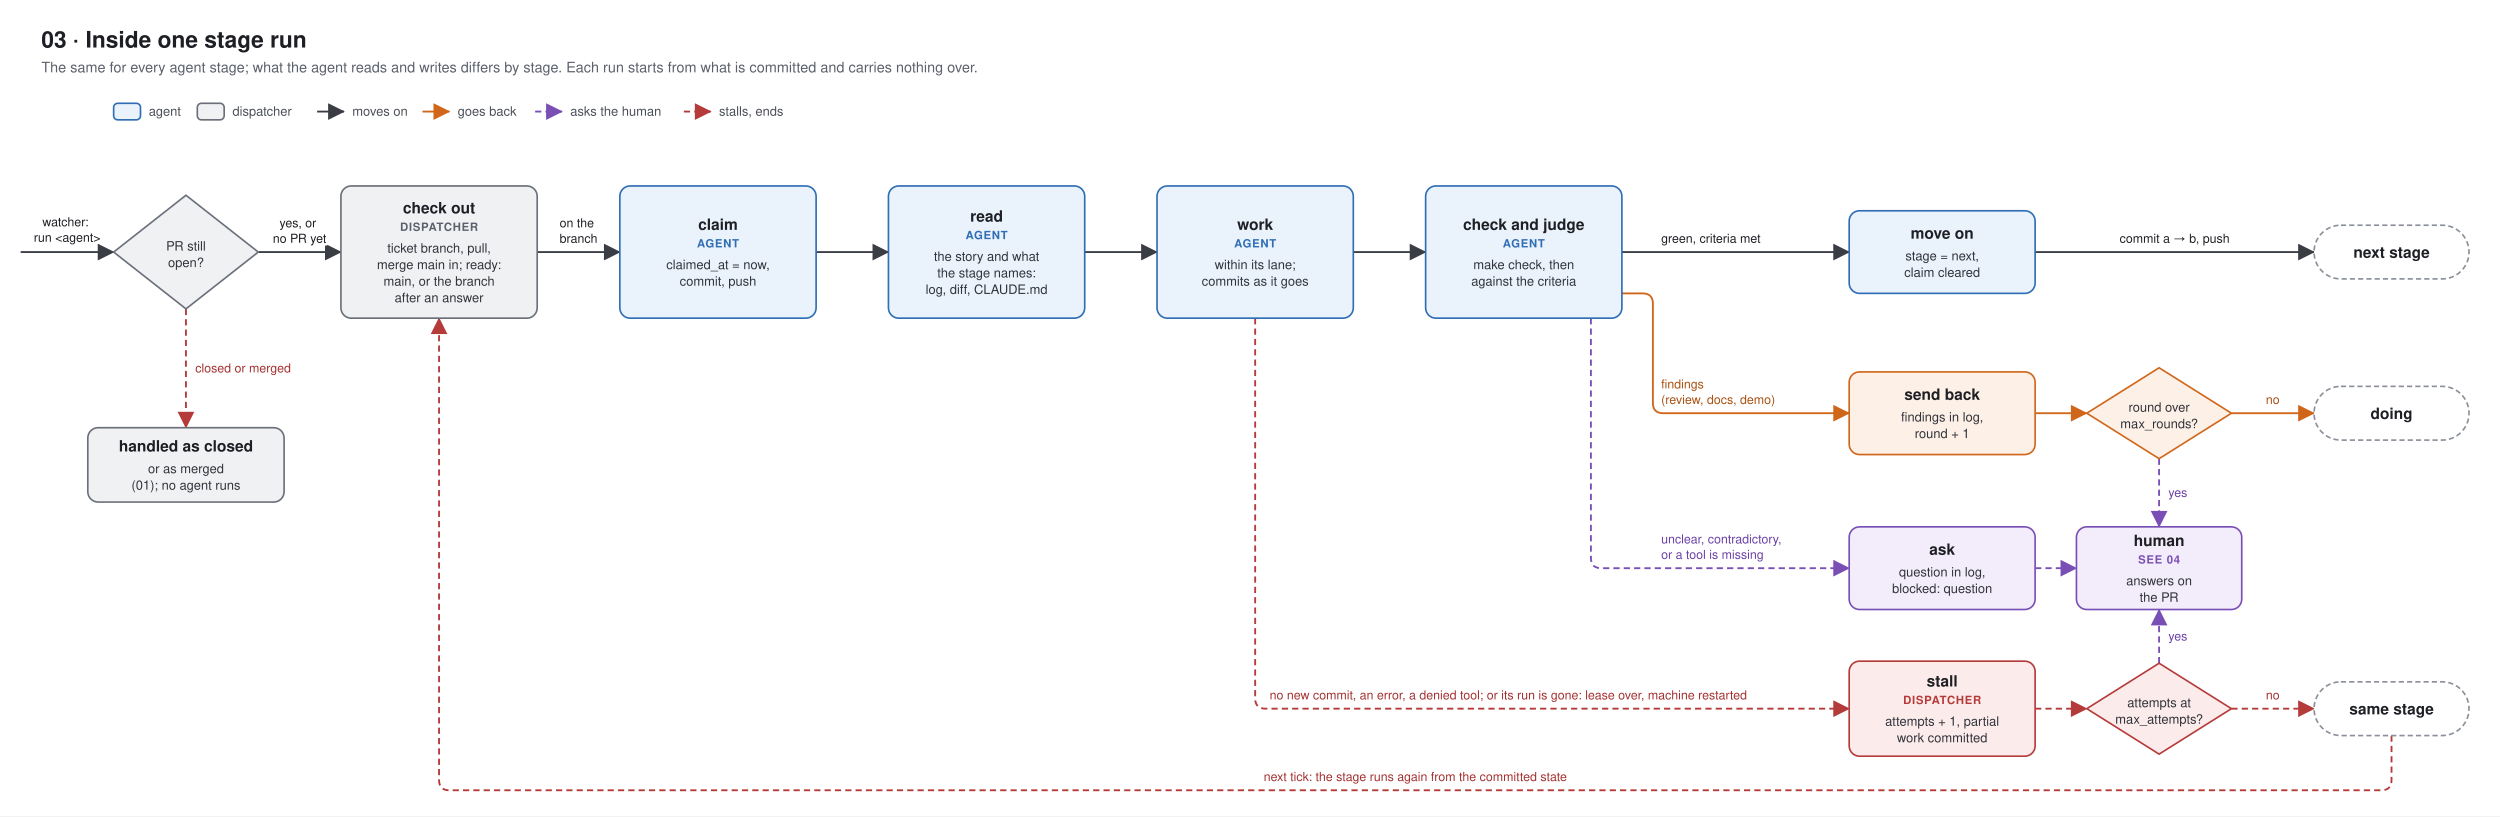
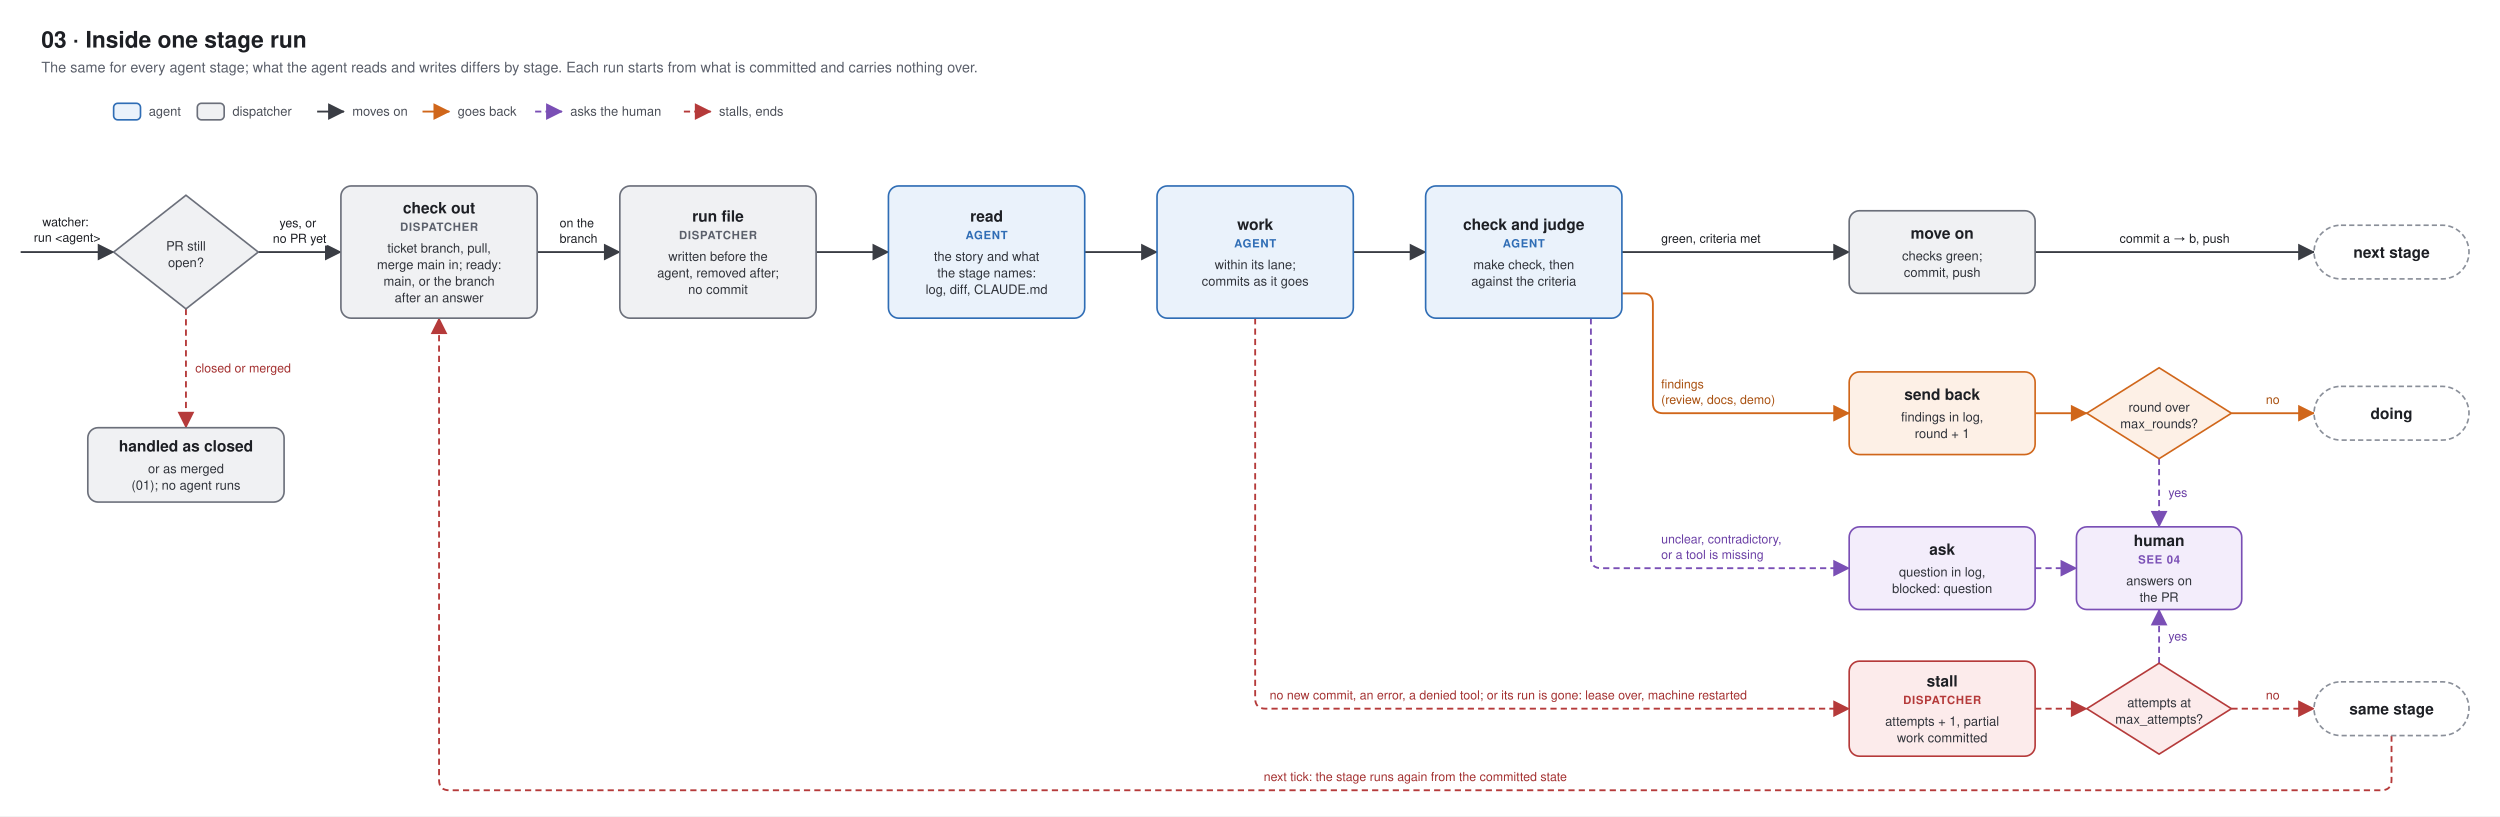
<svg xmlns="http://www.w3.org/2000/svg" width="2420" height="790" viewBox="0 0 2420 790" font-family="Helvetica, Arial, sans-serif">
  <style>
.bg { fill: #ffffff; }
.title { font: 600 22px Helvetica, Arial, sans-serif; fill: #1d1f24; }
.subtitle { font: 14px Helvetica, Arial, sans-serif; fill: #5b606b; }
.node rect, .node polygon { stroke-width: 1.6; }
.node .t { font: 700 15px Helvetica, Arial, sans-serif; fill: #1d1f24; }
.node .s { font: 600 11px Helvetica, Arial, sans-serif; letter-spacing: 0.06em; }
.node .l { font: 12.5px Helvetica, Arial, sans-serif; fill: #30333a; }
.agent rect, .agent polygon, .agent circle { fill: #eaf2fb; stroke: #2f6db5; }
.agent .s { fill: #2f6db5; }
.human rect, .human polygon, .human circle { fill: #fff3dc; stroke: #c27400; }
.human .s { fill: #a86400; }
.disp rect, .disp polygon, .disp circle { fill: #f0f1f3; stroke: #6b6f7a; }
.disp .s { fill: #5b606b; }
.ask rect, .ask polygon, .ask circle { fill: #f3edfb; stroke: #7a4fb5; }
.ask .s { fill: #7a4fb5; }
.stall rect, .stall polygon, .stall circle { fill: #fcebeb; stroke: #b53a3a; }
.stall .s { fill: #b53a3a; }
.back rect, .back polygon, .back circle { fill: #fdf0e6; stroke: #d0661a; }
.back .s { fill: #b5560f; }
.end rect { fill: #ffffff; stroke: #8a8f99; stroke-dasharray: 5 3; }
.code rect, .code polygon, .code circle { fill: #e8f5f0; stroke: #2a8a6e; }
.code .s { fill: #22775e; }
.quiet rect { fill: #f7f8fa; stroke: #a3a8b2; } .quiet .s { fill: #6b6f7a; }
.lane { fill: #f7f8fa; stroke: #dfe2e7; }
.lane-alt { fill: #ffffff; stroke: #dfe2e7; }
.lane-head { font: 700 13.5px Helvetica, Arial, sans-serif; fill: #1d1f24; }
.lane-note { font: 12px Helvetica, Arial, sans-serif; fill: #5b606b; }
.e { fill: none; stroke-width: 1.8; }
.e-flow { stroke: #3a3d44; }
.e-back { stroke: #d0661a; }
.e-ask { stroke: #7a4fb5; stroke-dasharray: 6 4; }
.e-stall { stroke: #b53a3a; stroke-dasharray: 6 4; }
.lbl { font: 12px Helvetica, Arial, sans-serif; paint-order: stroke; stroke: #ffffff;
       stroke-width: 5px; stroke-linejoin: round; }
.lbl-flow { fill: #1d1f24; } .lbl-back { fill: #a84f0e; }
.lbl-ask { fill: #6a3fa5; } .lbl-stall { fill: #a32f2f; }
.note { font: 12.5px Helvetica, Arial, sans-serif; fill: #4a4e57; }
.note-b { font: 700 12.5px Helvetica, Arial, sans-serif; fill: #1d1f24; }
.mono { font-family: Menlo, Consolas, monospace; }
.trunk { stroke: #3a3d44; } .twig { stroke: #8a8f99; }
.pr-draft { fill: #f7f8fa; stroke: #a3a8b2; } .pr-ready { fill: #fff3dc; stroke: #c27400; }
.band-main { fill: #e7e9ed; } .band-ticket { fill: #dbe8f7; }
.m-flow { fill: #3a3d44; } .m-back { fill: #d0661a; } .m-ask { fill: #7a4fb5; }
.m-stall { fill: #b53a3a; }
@media (prefers-color-scheme: dark) {
  .bg { fill: #0f141a; }
  .title, .node .t, .lane-head, .note-b { fill: #e6edf3; }
  .subtitle, .lane-note { fill: #9da7b3; }
  .node .l, .note { fill: #c9d1d9; }
  .agent rect, .agent polygon, .agent circle { fill: #132a45; stroke: #5b9be6; }
  .agent .s { fill: #7fb2f0; }
  .human rect, .human polygon, .human circle { fill: #3a2a0e; stroke: #e0a33a; }
  .human .s { fill: #f0b85a; }
  .disp rect, .disp polygon, .disp circle { fill: #23282f; stroke: #8b939e; }
  .disp .s { fill: #a8b0bb; }
  .ask rect, .ask polygon, .ask circle { fill: #2a1f40; stroke: #a98be0; }
  .ask .s { fill: #c0a8f0; }
  .stall rect, .stall polygon, .stall circle { fill: #3d1a1c; stroke: #e06c6c; }
  .stall .s { fill: #f08a8a; }
  .back rect, .back polygon, .back circle { fill: #3d2414; stroke: #ef8a3c; }
  .back .s { fill: #f5a466; }
  .code rect, .code polygon, .code circle { fill: #10322a; stroke: #3fb68f; }
  .code .s { fill: #6fd0ad; }
  .quiet rect { fill: #181e26; stroke: #6b7380; } .quiet .s { fill: #9da7b3; }
  .end rect { fill: #0f141a; stroke: #8b939e; }
  .lane { fill: #151b23; stroke: #2a313b; } .lane-alt { fill: #0f141a; stroke: #2a313b; }
  .e-flow { stroke: #c9d1d9; } .e-back { stroke: #ef8a3c; }
  .e-ask { stroke: #a98be0; } .e-stall { stroke: #e06c6c; }
  .m-flow { fill: #c9d1d9; } .m-back { fill: #ef8a3c; } .m-ask { fill: #a98be0; }
  .m-stall { fill: #e06c6c; }
  .lbl { stroke: #0f141a; }
  .lbl-flow { fill: #e6edf3; } .lbl-back { fill: #f5a466; }
  .lbl-ask { fill: #c0a8f0; } .lbl-stall { fill: #f08a8a; }
  .trunk { stroke: #c9d1d9; } .twig { stroke: #6b7380; }
  .pr-draft { fill: #181e26; stroke: #6b7380; } .pr-ready { fill: #3a2a0e; stroke: #e0a33a; }
  .band-main { fill: #23282f; } .band-ticket { fill: #132a45; }
}
</style>
  <defs>
    <marker id="a-flow" viewBox="0 0 10 10" refX="9.5" refY="5" markerWidth="9" markerHeight="9" orient="auto-start-reverse">
      <path class="m-flow" d="M0,0 L10,5 L0,10 z" />
    </marker>
    <marker id="a-back" viewBox="0 0 10 10" refX="9.5" refY="5" markerWidth="9" markerHeight="9" orient="auto-start-reverse">
      <path class="m-back" d="M0,0 L10,5 L0,10 z" />
    </marker>
    <marker id="a-ask" viewBox="0 0 10 10" refX="9.5" refY="5" markerWidth="9" markerHeight="9" orient="auto-start-reverse">
      <path class="m-ask" d="M0,0 L10,5 L0,10 z" />
    </marker>
    <marker id="a-stall" viewBox="0 0 10 10" refX="9.5" refY="5" markerWidth="9" markerHeight="9" orient="auto-start-reverse">
      <path class="m-stall" d="M0,0 L10,5 L0,10 z" />
    </marker>
  </defs>
  <rect class="bg" width="2420" height="790" />
  <text class="title" x="40" y="46">03 · Inside one stage run</text>
  <text class="subtitle" x="40" y="70">The same for every agent stage; what the agent reads and writes differs by stage. Each run starts from what is committed and carries nothing over.</text>
  <g class="node agent">
    <rect x="110" y="100" width="26" height="16" rx="4" />
  </g>
  <text class="note" x="144" y="112">agent</text>
  <g class="node disp">
    <rect x="191" y="100" width="26" height="16" rx="4" />
  </g>
  <text class="note" x="225" y="112">dispatcher</text>
  <path class="e e-flow" d="M 307 108 L 333 108" marker-end="url(#a-flow)" />
  <text class="note" x="341" y="112">moves on</text>
  <path class="e e-back" d="M 409 108 L 435 108" marker-end="url(#a-back)" />
  <text class="note" x="443" y="112">goes back</text>
  <path class="e e-ask" d="M 518 108 L 544 108" marker-end="url(#a-ask)" />
  <text class="note" x="552" y="112">asks the human</text>
  <path class="e e-stall" d="M 662 108 L 688 108" marker-end="url(#a-stall)" />
  <text class="note" x="696" y="112">stalls, ends</text>
  <path class="e e-flow" d="M 20 244 L 110 244" marker-end="url(#a-flow)" />
  <path class="e e-flow" d="M 250 244 L 330 244" marker-end="url(#a-flow)" />
  <path class="e e-stall" d="M 180 299 L 180 414" marker-end="url(#a-stall)" />
  <path class="e e-flow" d="M 520 244 L 600 244" marker-end="url(#a-flow)" />
  <path class="e e-flow" d="M 790 244 L 860 244" marker-end="url(#a-flow)" />
  <path class="e e-flow" d="M 1050 244 L 1120 244" marker-end="url(#a-flow)" />
  <path class="e e-flow" d="M 1310 244 L 1380 244" marker-end="url(#a-flow)" />
  <path class="e e-flow" d="M 1570 244 L 1790 244" marker-end="url(#a-flow)" />
  <path class="e e-back" d="M 1570 284 L 1590 284 Q 1600 284 1600 294 L 1600 390 Q 1600 400 1610 400 L 1790 400" marker-end="url(#a-back)" />
  <path class="e e-ask" d="M 1540 308 L 1540 540 Q 1540 550 1550 550 L 1790 550" marker-end="url(#a-ask)" />
  <path class="e e-stall" d="M 1215 308 L 1215 676 Q 1215 686 1225 686 L 1790 686" marker-end="url(#a-stall)" />
  <path class="e e-flow" d="M 1970 244 L 2240 244" marker-end="url(#a-flow)" />
  <path class="e e-back" d="M 1970 400 L 2020 400" marker-end="url(#a-back)" />
  <path class="e e-back" d="M 2160 400 L 2240 400" marker-end="url(#a-back)" />
  <path class="e e-ask" d="M 2090 444 L 2090 510" marker-end="url(#a-ask)" />
  <path class="e e-ask" d="M 1970 550 L 2010 550" marker-end="url(#a-ask)" />
  <path class="e e-stall" d="M 1970 686 L 2020 686" marker-end="url(#a-stall)" />
  <path class="e e-ask" d="M 2090 642 L 2090 590" marker-end="url(#a-ask)" />
  <path class="e e-stall" d="M 2160 686 L 2240 686" marker-end="url(#a-stall)" />
  <path class="e e-stall" d="M 2315 712 L 2315 755 Q 2315 765 2305 765 L 435 765 Q 425 765 425 755 L 425 308" marker-end="url(#a-stall)" />
  <g class="node disp">
    <polygon points="180.0,189.0 250,244.0 180.0,299.0 110,244.0" />
    <text class="l" x="180" y="242.5" text-anchor="middle">PR still</text>
    <text class="l" x="180" y="258.5" text-anchor="middle">open?</text>
  </g>
  <g class="node disp">
    <rect x="85" y="414" width="190" height="72" rx="10" />
    <text class="t" x="180" y="437" text-anchor="middle">handled as closed</text>
    <text class="l" x="180" y="458" text-anchor="middle">or as merged</text>
    <text class="l" x="180" y="474" text-anchor="middle">(01); no agent runs</text>
  </g>
  <g class="node disp">
    <rect x="330" y="180" width="190" height="128" rx="10" />
    <text class="t" x="425" y="206.5" text-anchor="middle">check out</text>
    <text class="s" x="425" y="223.5" text-anchor="middle">DISPATCHER</text>
    <text class="l" x="425" y="244.5" text-anchor="middle">ticket branch, pull,</text>
    <text class="l" x="425" y="260.5" text-anchor="middle">merge main in; ready:</text>
    <text class="l" x="425" y="276.5" text-anchor="middle">main, or the branch</text>
    <text class="l" x="425" y="292.5" text-anchor="middle">after an answer</text>
  </g>
-   <g class="node agent">
+   <g class="node disp">
    <rect x="600" y="180" width="190" height="128" rx="10" />
-     <text class="t" x="695" y="222.5" text-anchor="middle">claim</text>
-     <text class="s" x="695" y="239.5" text-anchor="middle">AGENT</text>
-     <text class="l" x="695" y="260.5" text-anchor="middle">claimed_at = now,</text>
-     <text class="l" x="695" y="276.5" text-anchor="middle">commit, push</text>
+     <text class="t" x="695" y="214.5" text-anchor="middle">run file</text>
+     <text class="s" x="695" y="231.5" text-anchor="middle">DISPATCHER</text>
+     <text class="l" x="695" y="252.5" text-anchor="middle">written before the</text>
+     <text class="l" x="695" y="268.5" text-anchor="middle">agent, removed after;</text>
+     <text class="l" x="695" y="284.5" text-anchor="middle">no commit</text>
  </g>
  <g class="node agent">
    <rect x="860" y="180" width="190" height="128" rx="10" />
    <text class="t" x="955" y="214.5" text-anchor="middle">read</text>
    <text class="s" x="955" y="231.5" text-anchor="middle">AGENT</text>
    <text class="l" x="955" y="252.5" text-anchor="middle">the story and what</text>
    <text class="l" x="955" y="268.5" text-anchor="middle">the stage names:</text>
    <text class="l" x="955" y="284.5" text-anchor="middle">log, diff, CLAUDE.md</text>
  </g>
  <g class="node agent">
    <rect x="1120" y="180" width="190" height="128" rx="10" />
    <text class="t" x="1215" y="222.5" text-anchor="middle">work</text>
    <text class="s" x="1215" y="239.5" text-anchor="middle">AGENT</text>
    <text class="l" x="1215" y="260.5" text-anchor="middle">within its lane;</text>
    <text class="l" x="1215" y="276.5" text-anchor="middle">commits as it goes</text>
  </g>
  <g class="node agent">
    <rect x="1380" y="180" width="190" height="128" rx="10" />
    <text class="t" x="1475" y="222.5" text-anchor="middle">check and judge</text>
    <text class="s" x="1475" y="239.5" text-anchor="middle">AGENT</text>
    <text class="l" x="1475" y="260.5" text-anchor="middle">make check, then</text>
    <text class="l" x="1475" y="276.5" text-anchor="middle">against the criteria</text>
  </g>
-   <g class="node agent">
+   <g class="node disp">
    <rect x="1790" y="204" width="180" height="80" rx="10" />
    <text class="t" x="1880" y="231" text-anchor="middle">move on</text>
-     <text class="l" x="1880" y="252" text-anchor="middle">stage = next,</text>
-     <text class="l" x="1880" y="268" text-anchor="middle">claim cleared</text>
+     <text class="l" x="1880" y="252" text-anchor="middle">checks green;</text>
+     <text class="l" x="1880" y="268" text-anchor="middle">commit, push</text>
  </g>
  <g class="node back">
    <rect x="1790" y="360" width="180" height="80" rx="10" />
    <text class="t" x="1880" y="387" text-anchor="middle">send back</text>
    <text class="l" x="1880" y="408" text-anchor="middle">findings in log,</text>
    <text class="l" x="1880" y="424" text-anchor="middle">round + 1</text>
  </g>
  <g class="node ask">
    <rect x="1790" y="510" width="180" height="80" rx="10" />
    <text class="t" x="1880" y="537" text-anchor="middle">ask</text>
    <text class="l" x="1880" y="558" text-anchor="middle">question in log,</text>
    <text class="l" x="1880" y="574" text-anchor="middle">blocked: question</text>
  </g>
  <g class="node stall">
    <rect x="1790" y="640" width="180" height="92" rx="10" />
    <text class="t" x="1880" y="664.5" text-anchor="middle">stall</text>
    <text class="s" x="1880" y="681.5" text-anchor="middle">DISPATCHER</text>
    <text class="l" x="1880" y="702.5" text-anchor="middle">attempts + 1, partial</text>
    <text class="l" x="1880" y="718.5" text-anchor="middle">work committed</text>
  </g>
  <g class="node back">
    <polygon points="2090.0,356 2160.0,400.0 2090.0,444 2020.0,400.0" />
    <text class="l" x="2090" y="398.5" text-anchor="middle">round over</text>
    <text class="l" x="2090" y="414.5" text-anchor="middle">max_rounds?</text>
  </g>
  <g class="node ask">
    <rect x="2010" y="510" width="160" height="80" rx="10" />
    <text class="t" x="2090" y="528.5" text-anchor="middle">human</text>
    <text class="s" x="2090" y="545.5" text-anchor="middle">SEE 04</text>
    <text class="l" x="2090" y="566.5" text-anchor="middle">answers on</text>
    <text class="l" x="2090" y="582.5" text-anchor="middle">the PR</text>
  </g>
  <g class="node stall">
    <polygon points="2090.0,642 2160.0,686.0 2090.0,730 2020.0,686.0" />
    <text class="l" x="2090" y="684.5" text-anchor="middle">attempts at</text>
    <text class="l" x="2090" y="700.5" text-anchor="middle">max_attempts?</text>
  </g>
  <g class="node end">
    <rect x="2240" y="218" width="150" height="52" rx="26" />
    <text class="t" x="2315" y="249.5" text-anchor="middle">next stage</text>
  </g>
  <g class="node end">
    <rect x="2240" y="374" width="150" height="52" rx="26" />
    <text class="t" x="2315" y="405.5" text-anchor="middle">doing</text>
  </g>
  <g class="node end">
    <rect x="2240" y="660" width="150" height="52" rx="26" />
    <text class="t" x="2315" y="691.5" text-anchor="middle">same stage</text>
  </g>
  <text class="lbl lbl-flow" text-anchor="middle">
    <tspan x="65" y="219">watcher:</tspan>
    <tspan x="65" y="234">run &lt;agent&gt;</tspan>
  </text>
  <text class="lbl lbl-flow" text-anchor="middle">
    <tspan x="290" y="220">yes, or</tspan>
    <tspan x="290" y="235">no PR yet</tspan>
  </text>
  <text class="lbl lbl-stall" text-anchor="start">
    <tspan x="189" y="360.5">closed or merged</tspan>
  </text>
  <text class="lbl lbl-flow" text-anchor="middle">
    <tspan x="560" y="220">on the</tspan>
    <tspan x="560" y="235">branch</tspan>
  </text>
  <text class="lbl lbl-flow" text-anchor="start">
    <tspan x="1608" y="235">green, criteria met</tspan>
  </text>
  <text class="lbl lbl-back" text-anchor="start">
    <tspan x="1608" y="376">findings</tspan>
    <tspan x="1608" y="391">(review, docs, demo)</tspan>
  </text>
  <text class="lbl lbl-ask" text-anchor="start">
    <tspan x="1608" y="526">unclear, contradictory,</tspan>
    <tspan x="1608" y="541">or a tool is missing</tspan>
  </text>
  <text class="lbl lbl-stall" text-anchor="start">
    <tspan x="1229" y="677">no new commit, an error, a denied tool; or its run is gone: lease over, machine restarted</tspan>
  </text>
  <text class="lbl lbl-flow" text-anchor="middle">
    <tspan x="2105" y="235">commit a → b, push</tspan>
  </text>
  <text class="lbl lbl-back" text-anchor="middle">
    <tspan x="2200" y="391">no</tspan>
  </text>
  <text class="lbl lbl-ask" text-anchor="start">
    <tspan x="2099" y="481">yes</tspan>
  </text>
  <text class="lbl lbl-ask" text-anchor="start">
    <tspan x="2099" y="620">yes</tspan>
  </text>
  <text class="lbl lbl-stall" text-anchor="middle">
    <tspan x="2200" y="677">no</tspan>
  </text>
  <text class="lbl lbl-stall" text-anchor="middle">
    <tspan x="1370" y="756">next tick: the stage runs again from the committed state</tspan>
  </text>
</svg>
